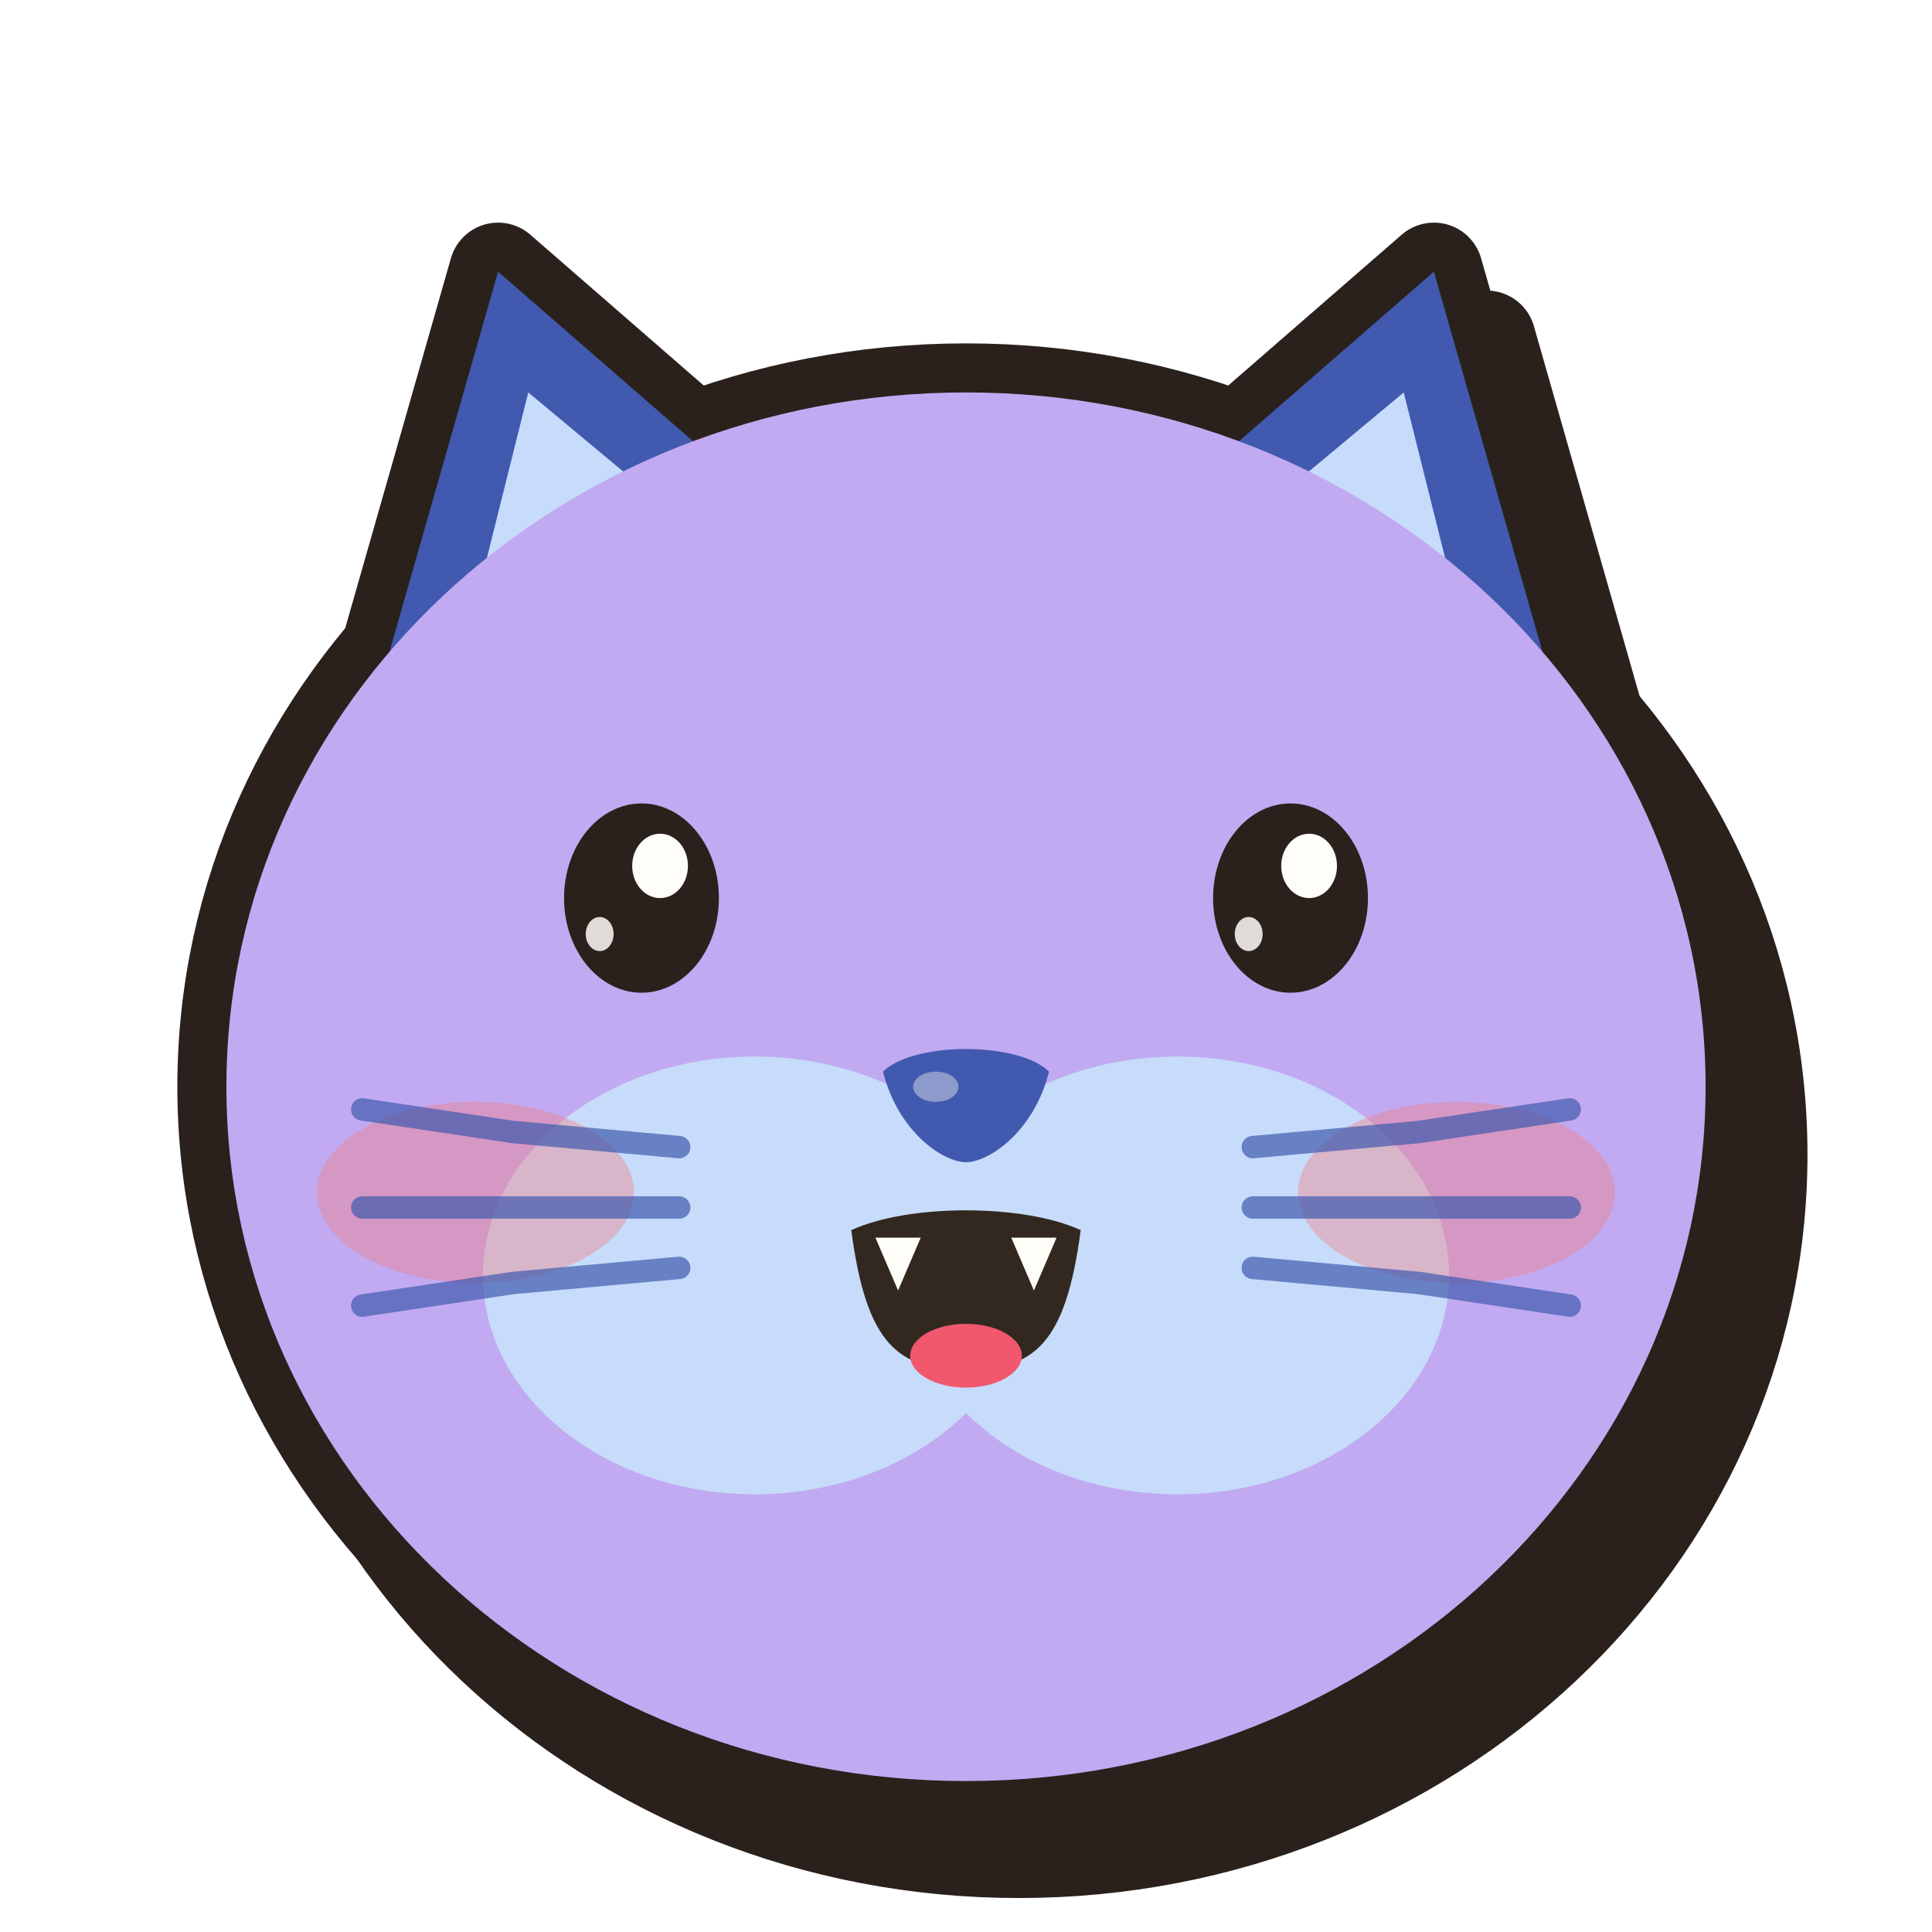
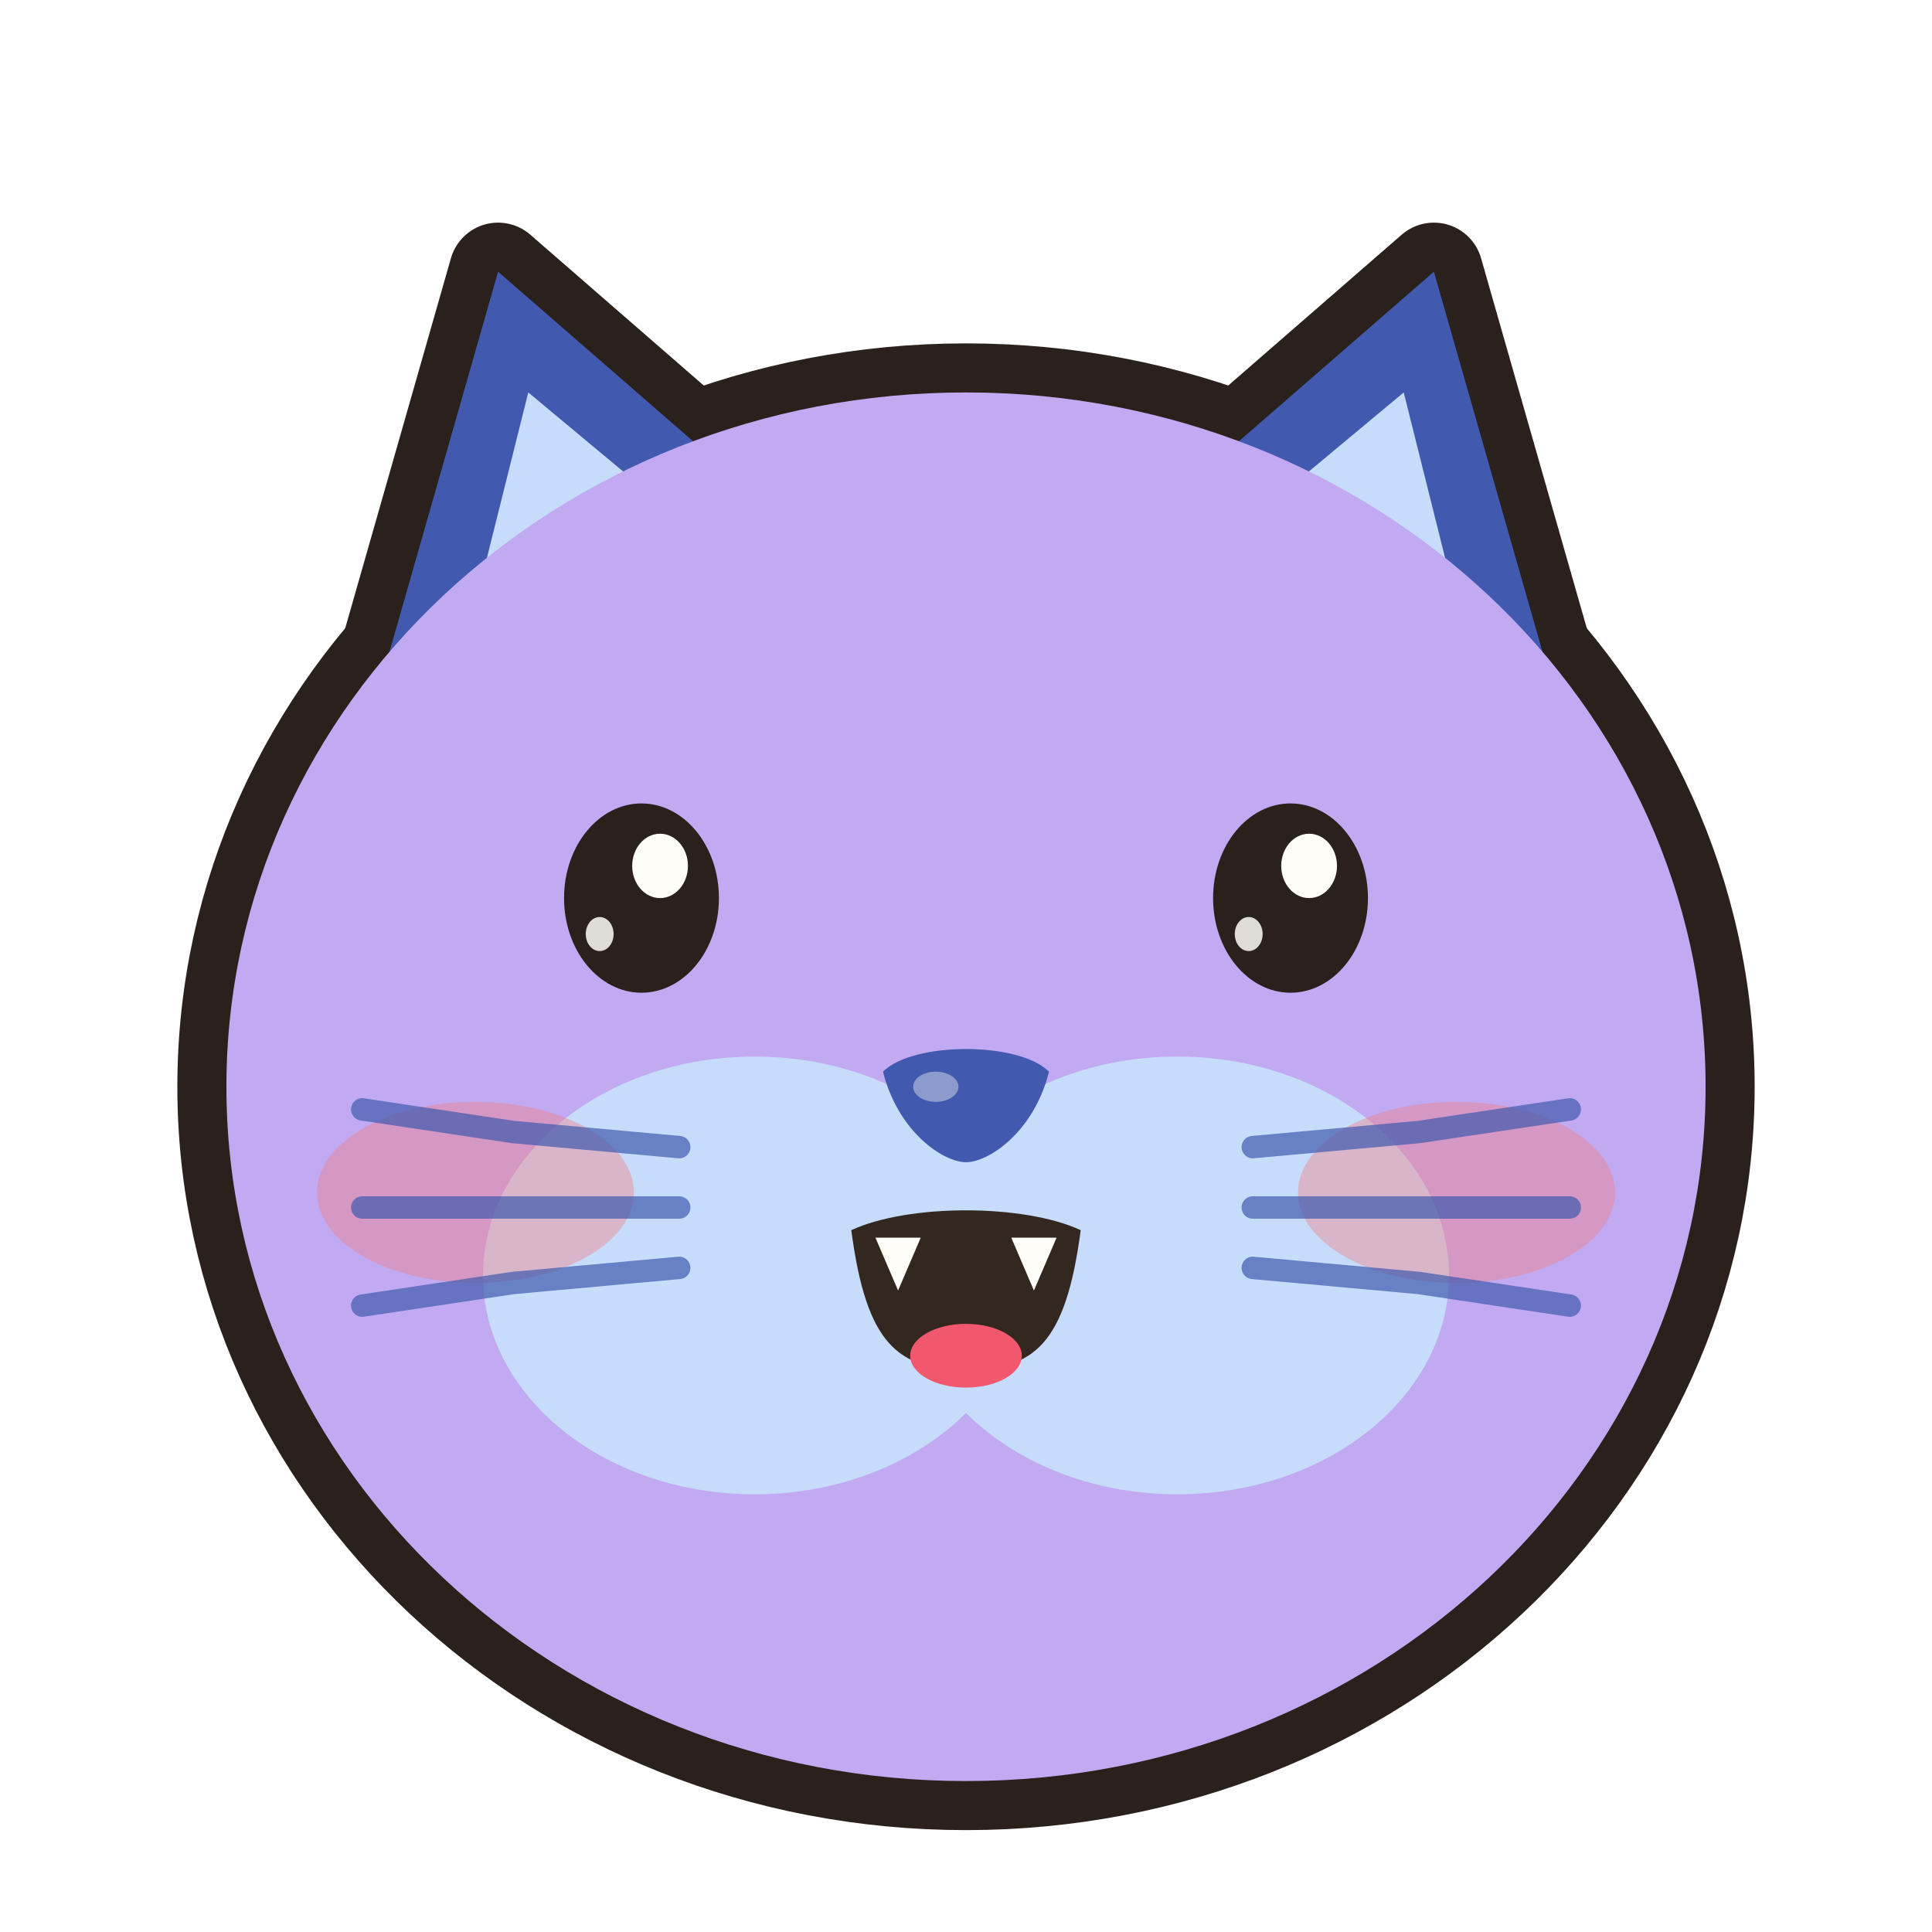
<svg xmlns="http://www.w3.org/2000/svg" viewBox="0 0 256 256" width="256" height="256" role="img" aria-hidden="true">
-   <polygon points="57,101 73,45 119,85" fill="#2a211c" stroke="#2a211c" stroke-width="13" stroke-linejoin="round" />
-   <polygon points="151,85 197,45 213,101" fill="#2a211c" stroke="#2a211c" stroke-width="13" stroke-linejoin="round" />
-   <ellipse cx="135" cy="153" rx="98" ry="92" fill="#2a211c" stroke="#2a211c" stroke-width="13" stroke-linejoin="round" />
  <polygon points="50,92 66,36 112,76" fill="#2a211c" stroke="#2a211c" stroke-width="13" stroke-linejoin="round" />
  <polygon points="144,76 190,36 206,92" fill="#2a211c" stroke="#2a211c" stroke-width="13" stroke-linejoin="round" />
  <ellipse cx="128" cy="144" rx="98" ry="92" fill="#2a211c" stroke="#2a211c" stroke-width="13" stroke-linejoin="round" />
  <polygon points="50,92 66,36 112,76" fill="#415aaf" />
  <polygon points="144,76 190,36 206,92" fill="#415aaf" />
  <polygon points="64,76 70,52 94,72" fill="#c6dcfa" />
  <polygon points="162,72 186,52 192,76" fill="#c6dcfa" />
  <ellipse cx="128" cy="144" rx="98" ry="92" fill="#c1aaf2" />
  <ellipse cx="100" cy="169" rx="36" ry="29" fill="#c6dcfa" />
  <ellipse cx="156" cy="169" rx="36" ry="29" fill="#c6dcfa" />
  <ellipse cx="63" cy="158" rx="21" ry="12" fill="#f47b81" fill-opacity="0.400" />
  <ellipse cx="193" cy="158" rx="21" ry="12" fill="#f47b81" fill-opacity="0.400" />
  <ellipse cx="85" cy="119" rx="10.26" ry="12.54" fill="#2a211c" />
  <ellipse cx="171" cy="119" rx="10.26" ry="12.54" fill="#2a211c" />
  <ellipse cx="87.462" cy="114.736" rx="3.694" ry="4.264" fill="#fffdf8" />
  <ellipse cx="79.46" cy="123.765" rx="1.847" ry="2.257" fill="#fffdf8" fill-opacity="0.850" />
  <ellipse cx="173.462" cy="114.736" rx="3.694" ry="4.264" fill="#fffdf8" />
  <ellipse cx="165.46" cy="123.765" rx="1.847" ry="2.257" fill="#fffdf8" fill-opacity="0.850" />
  <path d="M117 142 C121 138 135 138 139 142 C137 150 131 154 128 154 C125 154 119 150 117 142 Z" fill="#415aaf" />
  <ellipse cx="124" cy="144" rx="3" ry="2" fill="#fffdf8" fill-opacity="0.400" />
  <path d="M112.8 163 C114.8 178.17 119 181.5 128 181.5 C137 181.5 141.2 178.17 143.2 163 C135.6 159.5 120.4 159.5 112.8 163 Z" fill="#33281f" />
  <polygon points="116,164 122,164 119,171" fill="#fffdf8" />
  <polygon points="134,164 140,164 137,171" fill="#fffdf8" />
  <ellipse cx="128" cy="179.641" rx="7.395" ry="4.225" fill="#f1576d" />
  <polyline points="90,152 68,150 48,147" fill="none" stroke="#415aaf" stroke-opacity="0.700" stroke-width="2.97" stroke-linecap="round" stroke-linejoin="round" />
  <polyline points="166,152 188,150 208,147" fill="none" stroke="#415aaf" stroke-opacity="0.700" stroke-width="2.97" stroke-linecap="round" stroke-linejoin="round" />
  <polyline points="90,160 68,160 48,160" fill="none" stroke="#415aaf" stroke-opacity="0.700" stroke-width="2.97" stroke-linecap="round" stroke-linejoin="round" />
  <polyline points="166,160 188,160 208,160" fill="none" stroke="#415aaf" stroke-opacity="0.700" stroke-width="2.97" stroke-linecap="round" stroke-linejoin="round" />
  <polyline points="90,168 68,170 48,173" fill="none" stroke="#415aaf" stroke-opacity="0.700" stroke-width="2.97" stroke-linecap="round" stroke-linejoin="round" />
  <polyline points="166,168 188,170 208,173" fill="none" stroke="#415aaf" stroke-opacity="0.700" stroke-width="2.97" stroke-linecap="round" stroke-linejoin="round" />
</svg>
